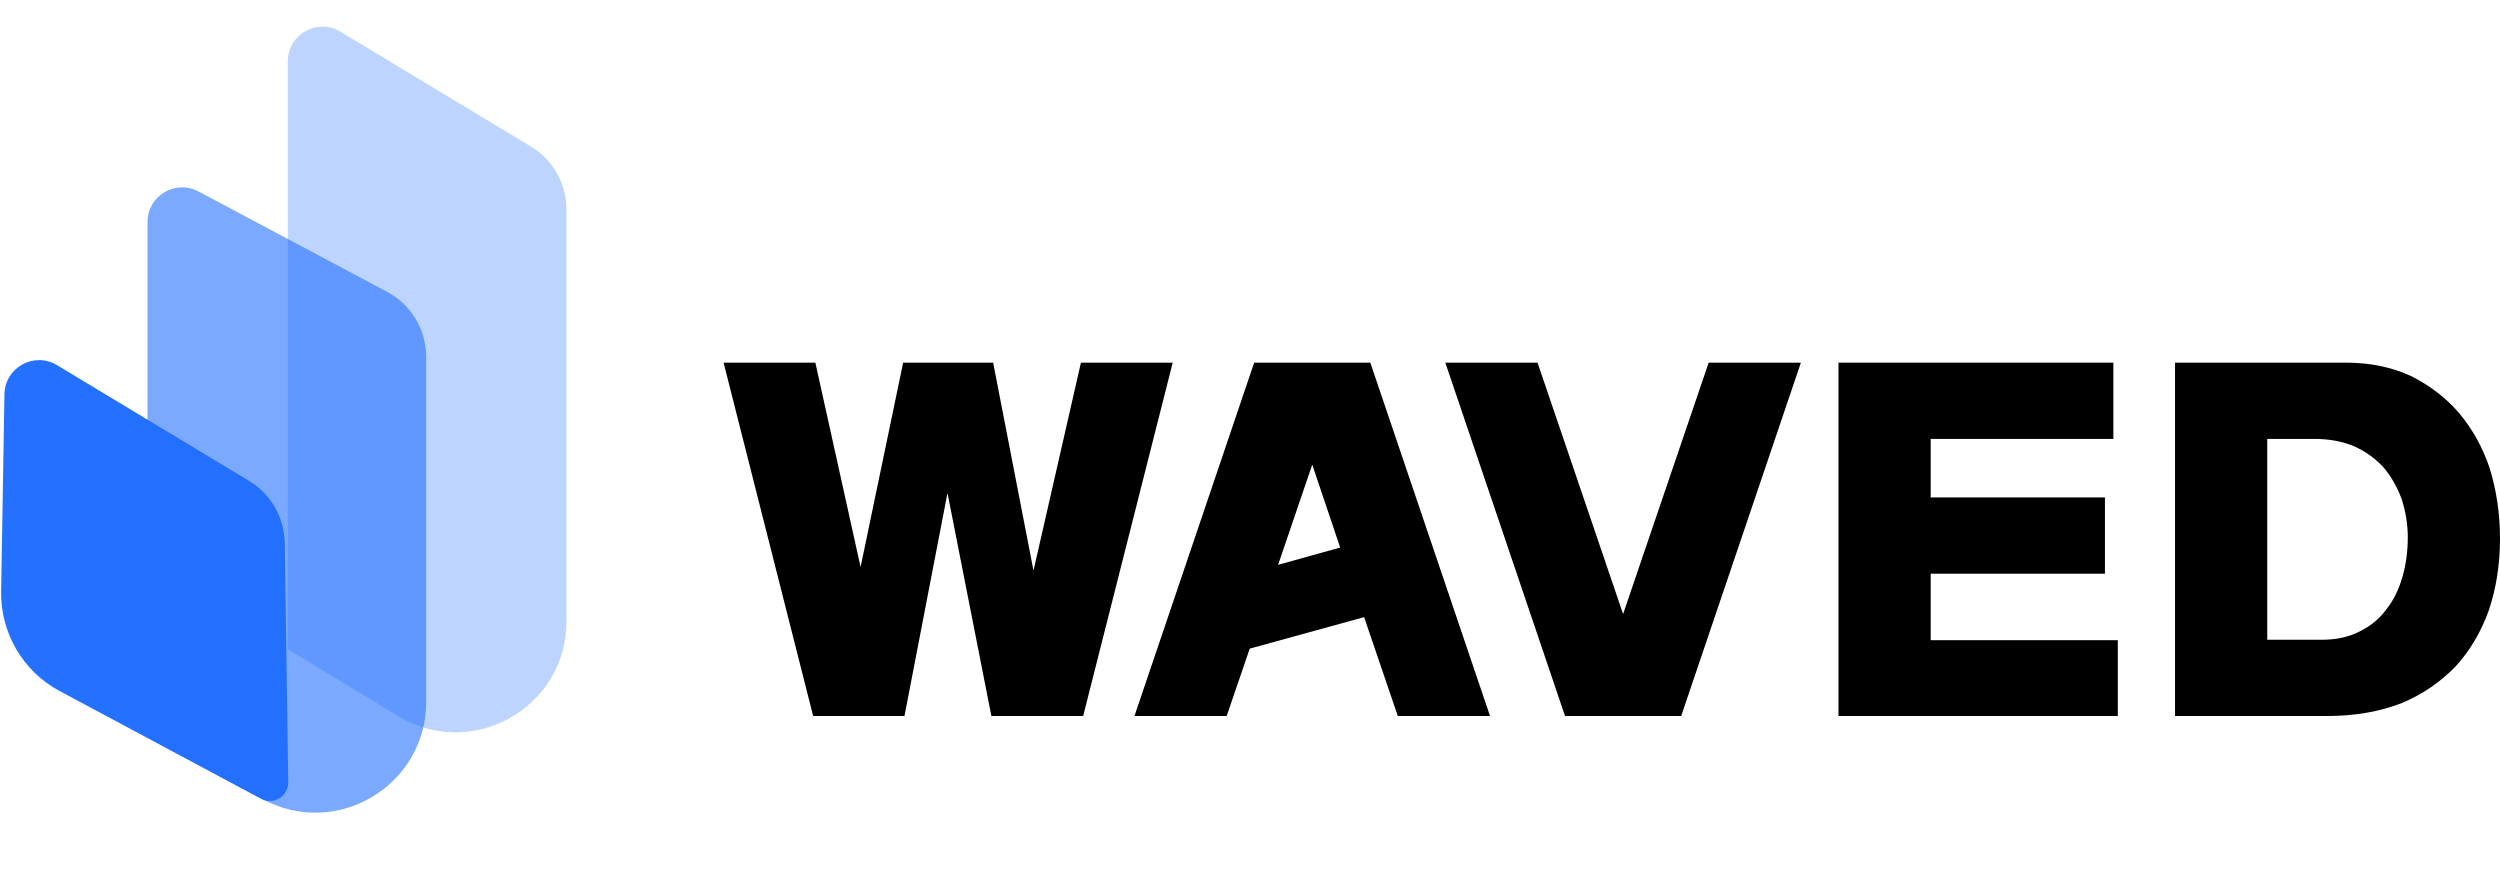
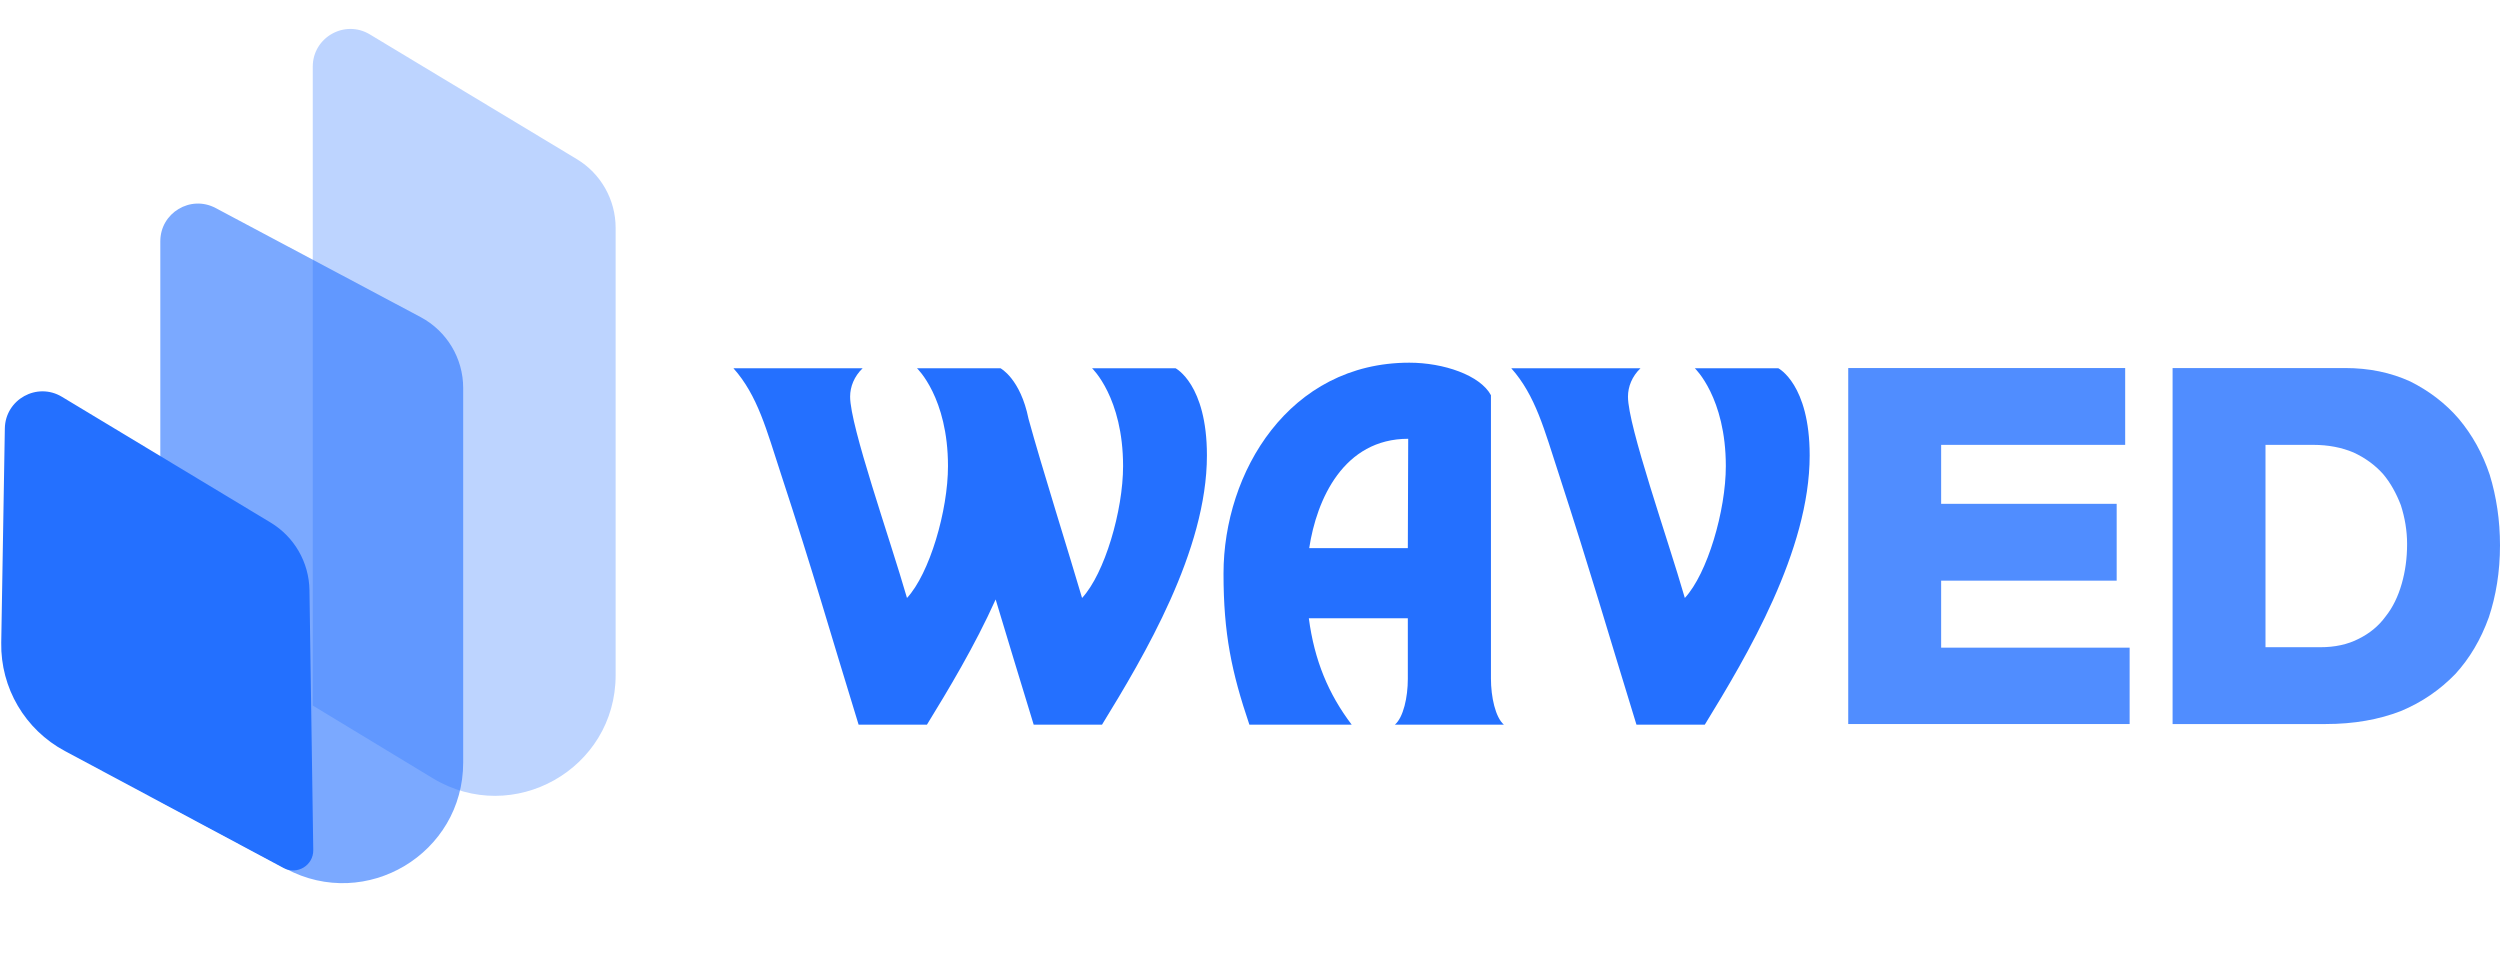
- <svg xmlns="http://www.w3.org/2000/svg" width="2030" height="720" viewBox="0 0 2030 720" fill="none">
-   <path d="M662.079 294.48L698.799 460.44L733.359 294.48H806.439L839.199 463.32L877.719 294.48H952.239L879.519 581.4H804.999L769.359 400.32L734.439 581.4H660.279L587.559 294.48H662.079Z" fill="black" />
-   <path d="M921.18 581.4L1018.38 294.48H1112.7L1209.9 581.4H1135.02L1107.66 501.12L1014.78 526.68L996.06 581.4H921.18ZM1037.82 458.64L1088.22 444.6L1065.54 377.28L1037.82 458.64Z" fill="black" />
-   <path d="M1248.48 294.48L1317.96 498.6L1387.44 294.48H1462.32L1365.12 581.4H1270.8L1173.6 294.48H1248.48Z" fill="black" />
-   <path d="M1709.21 403.92V465.84H1567.73V519.84H1719.65V581.4H1492.85V294.48H1716.05V356.4H1567.73V403.92H1709.21Z" fill="black" />
-   <path d="M1766.12 294.48H1905.08C1924.52 294.48 1941.8 298.08 1957.64 305.28C1972.76 312.84 1986.08 322.92 1996.88 335.52C2007.68 348.48 2015.96 363.24 2021.72 380.52C2027.12 398.16 2030 417.24 2030 437.4C2030 458.64 2026.76 478.08 2021 495.36C2014.52 513.36 2005.52 528.48 1994 541.08C1981.76 553.68 1967.36 563.76 1950.08 570.96C1932.44 577.8 1912.28 581.4 1889.6 581.4H1766.12V294.48ZM1841 519.48H1885.28C1896.8 519.48 1907.24 517.32 1916.24 512.64C1924.88 508.32 1932.08 502.56 1937.84 494.64C1943.6 487.44 1947.92 478.44 1950.8 468.36C1953.68 458.28 1955.12 447.84 1955.12 436.32C1955.12 425.52 1953.32 415.08 1950.08 405C1946.48 395.64 1941.8 387 1935.68 379.8C1929.2 372.6 1921.28 366.84 1911.92 362.52C1902.56 358.56 1891.76 356.4 1879.52 356.4H1841V519.48Z" fill="black" />
-   <path d="M3.617 320.098C3.981 298.426 27.69 285.294 46.254 296.482L202.205 390.46C219.954 401.155 230.927 420.253 231.23 440.973L234.069 635.161C234.236 646.588 222.074 653.997 211.996 648.608L48.468 561.154C18.711 545.24 0.357 514.018 0.924 480.278L3.617 320.098Z" fill="#2470FF" />
-   <path d="M233.696 49.785C233.696 27.9 257.593 14.4 276.338 25.696L430.971 118.88C448.987 129.737 460.002 149.236 460.002 170.27V504.522C460.002 574.651 383.346 617.836 323.367 581.497L233.696 527.17V49.785Z" fill="#2470FF" fill-opacity="0.3" />
-   <path d="M119.785 180.266C119.785 159.045 142.389 145.469 161.122 155.437L314.276 236.932C333.856 247.35 346.091 267.72 346.091 289.9V569.784C346.091 637.777 273.59 681.215 213.637 649.142L119.785 598.934V180.266Z" fill="#2470FF" fill-opacity="0.6" />
+ <svg xmlns="http://www.w3.org/2000/svg" width="1868" height="720" viewBox="0 0 1868 720" fill="none">
+   <path d="M3.617 320.098C3.981 298.427 27.69 285.295 46.254 296.482L202.205 390.46C219.954 401.156 230.927 420.253 231.23 440.973L234.069 635.162C234.236 646.588 222.074 653.997 211.996 648.608L48.468 561.154C18.711 545.241 0.357 514.018 0.924 480.278L3.617 320.098Z" fill="#2470FF" />
+   <path d="M233.696 49.785C233.696 27.9 257.593 14.4 276.338 25.696L430.97 118.88C448.987 129.737 460.002 149.236 460.002 170.27V504.522C460.002 574.651 383.346 617.836 323.367 581.497L233.696 527.17V49.785Z" fill="#2470FF" fill-opacity="0.3" />
+   <path d="M119.785 180.265C119.785 159.045 142.388 145.468 161.122 155.437L314.276 236.931C333.855 247.35 346.091 267.72 346.091 289.899V569.783C346.091 637.777 273.59 681.214 213.637 649.141L119.785 598.933V180.265Z" fill="#2470FF" fill-opacity="0.6" />
+   <path d="M1581.58 376.46V433.866H1450.42V483.928H1591.26V541H1381V275H1587.93V332.405H1450.42V376.46H1581.58Z" fill="#508DFF" />
+   <path d="M1623.36 275H1752.19C1770.21 275 1786.23 278.338 1800.92 285.013C1814.93 292.021 1827.28 301.366 1837.29 313.048C1847.31 325.063 1854.98 338.747 1860.32 354.767C1865.33 371.12 1868 388.809 1868 407.499C1868 427.191 1865 445.213 1859.66 461.233C1853.65 477.921 1845.3 491.939 1834.62 503.62C1823.28 515.301 1809.93 524.646 1793.91 531.321C1777.55 537.662 1758.86 541 1737.84 541H1623.36V275ZM1692.78 483.595H1733.83C1744.51 483.595 1754.19 481.592 1762.53 477.253C1770.54 473.248 1777.22 467.908 1782.56 460.566C1787.9 453.891 1791.9 445.547 1794.57 436.202C1797.24 426.857 1798.58 417.178 1798.58 406.498C1798.58 396.486 1796.91 386.807 1793.91 377.462C1790.57 368.784 1786.23 360.774 1780.56 354.099C1774.55 347.424 1767.21 342.084 1758.53 338.079C1749.85 334.408 1739.84 332.405 1728.49 332.405H1692.78V483.595Z" fill="#508DFF" />
+   <path d="M548 275.148C566.211 295.563 572.832 321.508 583.32 353.523C608.434 429.977 618.922 468.062 641.551 541.469H692.609C708.336 515.805 728.211 482.957 743.949 447.906C752.504 476.336 761.059 504.484 772.367 541.469H823.426C854.891 490.141 901.812 411.484 901.812 340.281C901.812 287.008 878.352 275.148 878.352 275.148H815.973C815.973 275.148 839.164 296.945 839.164 348.273C839.164 381.672 825.359 428.594 808.52 446.805C799.145 414.789 778.168 348.273 768.512 312.953C762.43 282.871 747.535 275.148 747.535 275.148H685.156C685.156 275.148 708.336 296.945 708.336 348.273C708.336 381.672 694.543 428.594 677.703 446.805C664.73 401.816 635.211 318.473 635.211 296.395C635.211 288.941 638.246 281.219 644.586 275.148H548Z" fill="#2470FF" />
+   <path d="M933.537 541.469H1009.98C992.599 518.559 982.111 493.445 977.962 461.98H1051.93V507.25C1051.93 521.043 1048.61 535.949 1042.27 541.469H1123.69C1117.35 535.949 1114.03 520.773 1114.03 506.969V295.293C1106.02 280.387 1078.71 271 1053.03 271C963.337 271 914.212 352.691 914.212 428.594C914.212 473.582 920.283 502.281 933.537 541.469ZM978.244 409.551C983.763 373.117 1003.91 327.859 1052.21 327.859L1051.93 409.551H978.244Z" fill="#2470FF" />
+   <path d="M1164.53 353.523C1189.37 429.977 1200.13 468.062 1222.76 541.469H1273.82C1305.28 490.141 1352.19 411.484 1352.19 340.281C1352.19 287.008 1328.74 275.148 1328.74 275.148H1266.36C1266.36 275.148 1289.54 296.945 1289.54 348.273C1289.54 381.672 1275.75 428.594 1258.91 446.805C1245.94 401.816 1216.42 318.473 1216.42 296.395C1216.42 288.941 1219.45 281.219 1225.79 275.148H1129.21C1147.42 295.563 1154.04 321.508 1164.53 353.523Z" fill="#2470FF" />
</svg>
